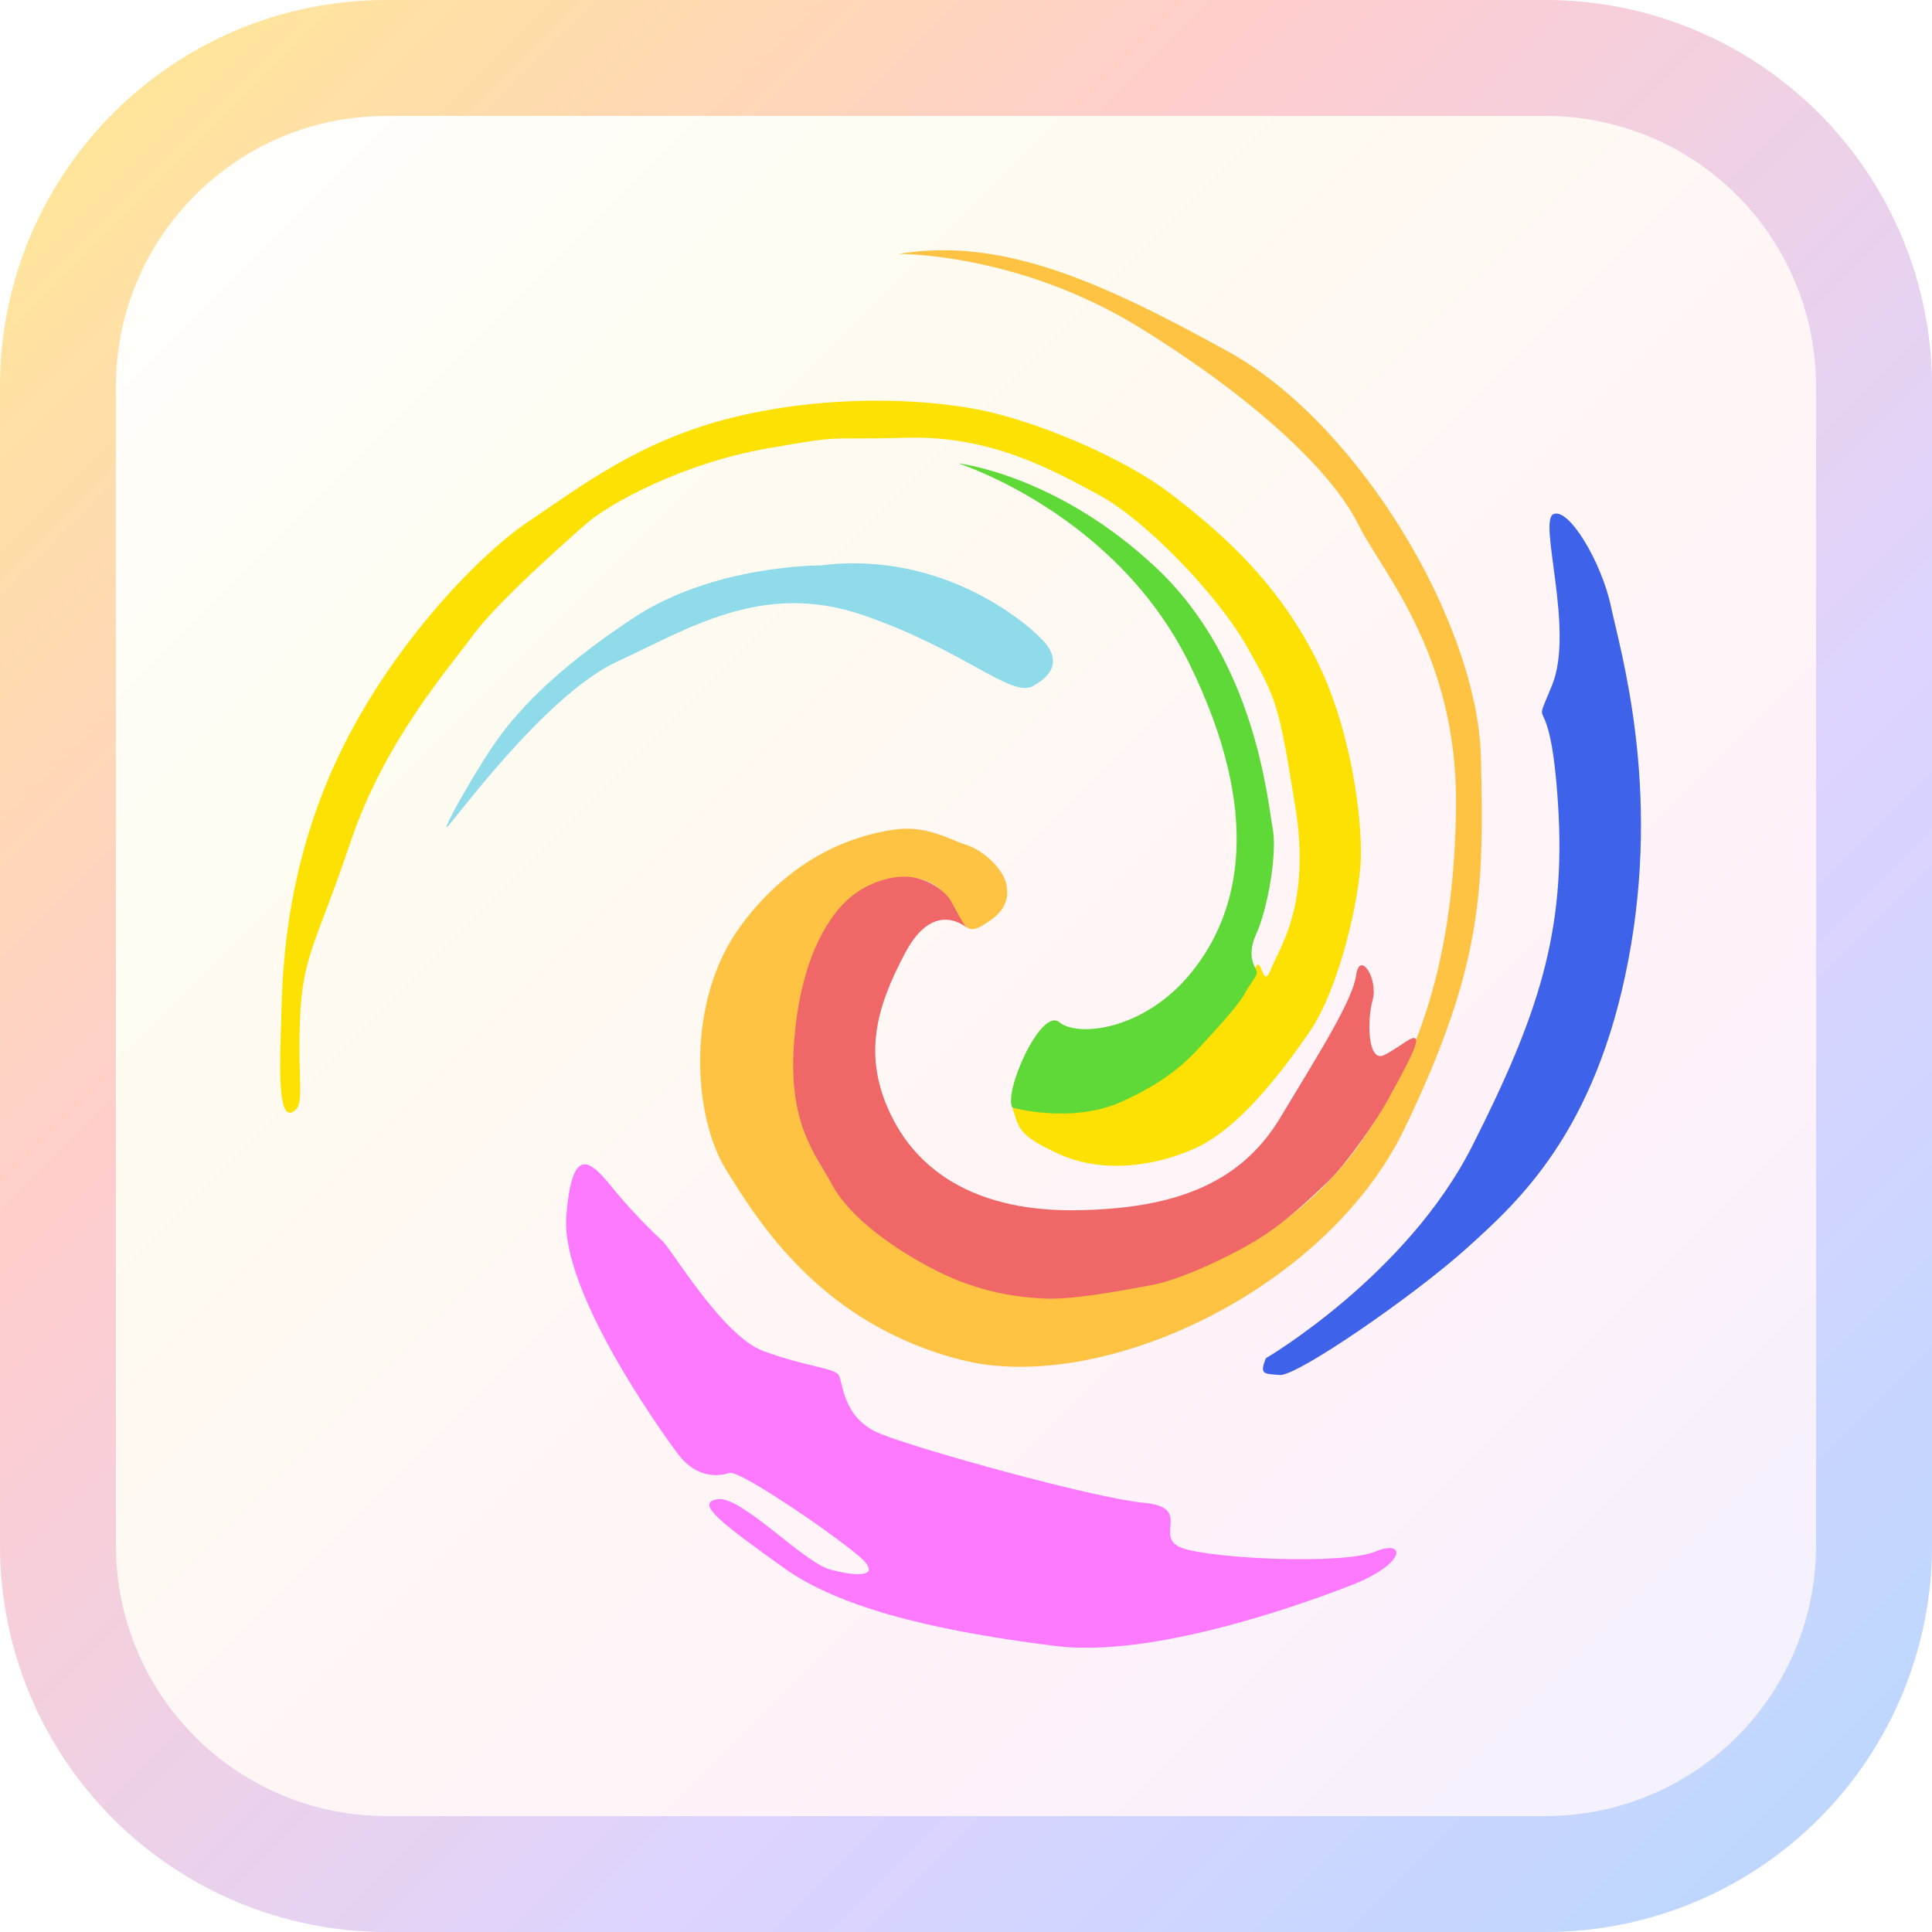
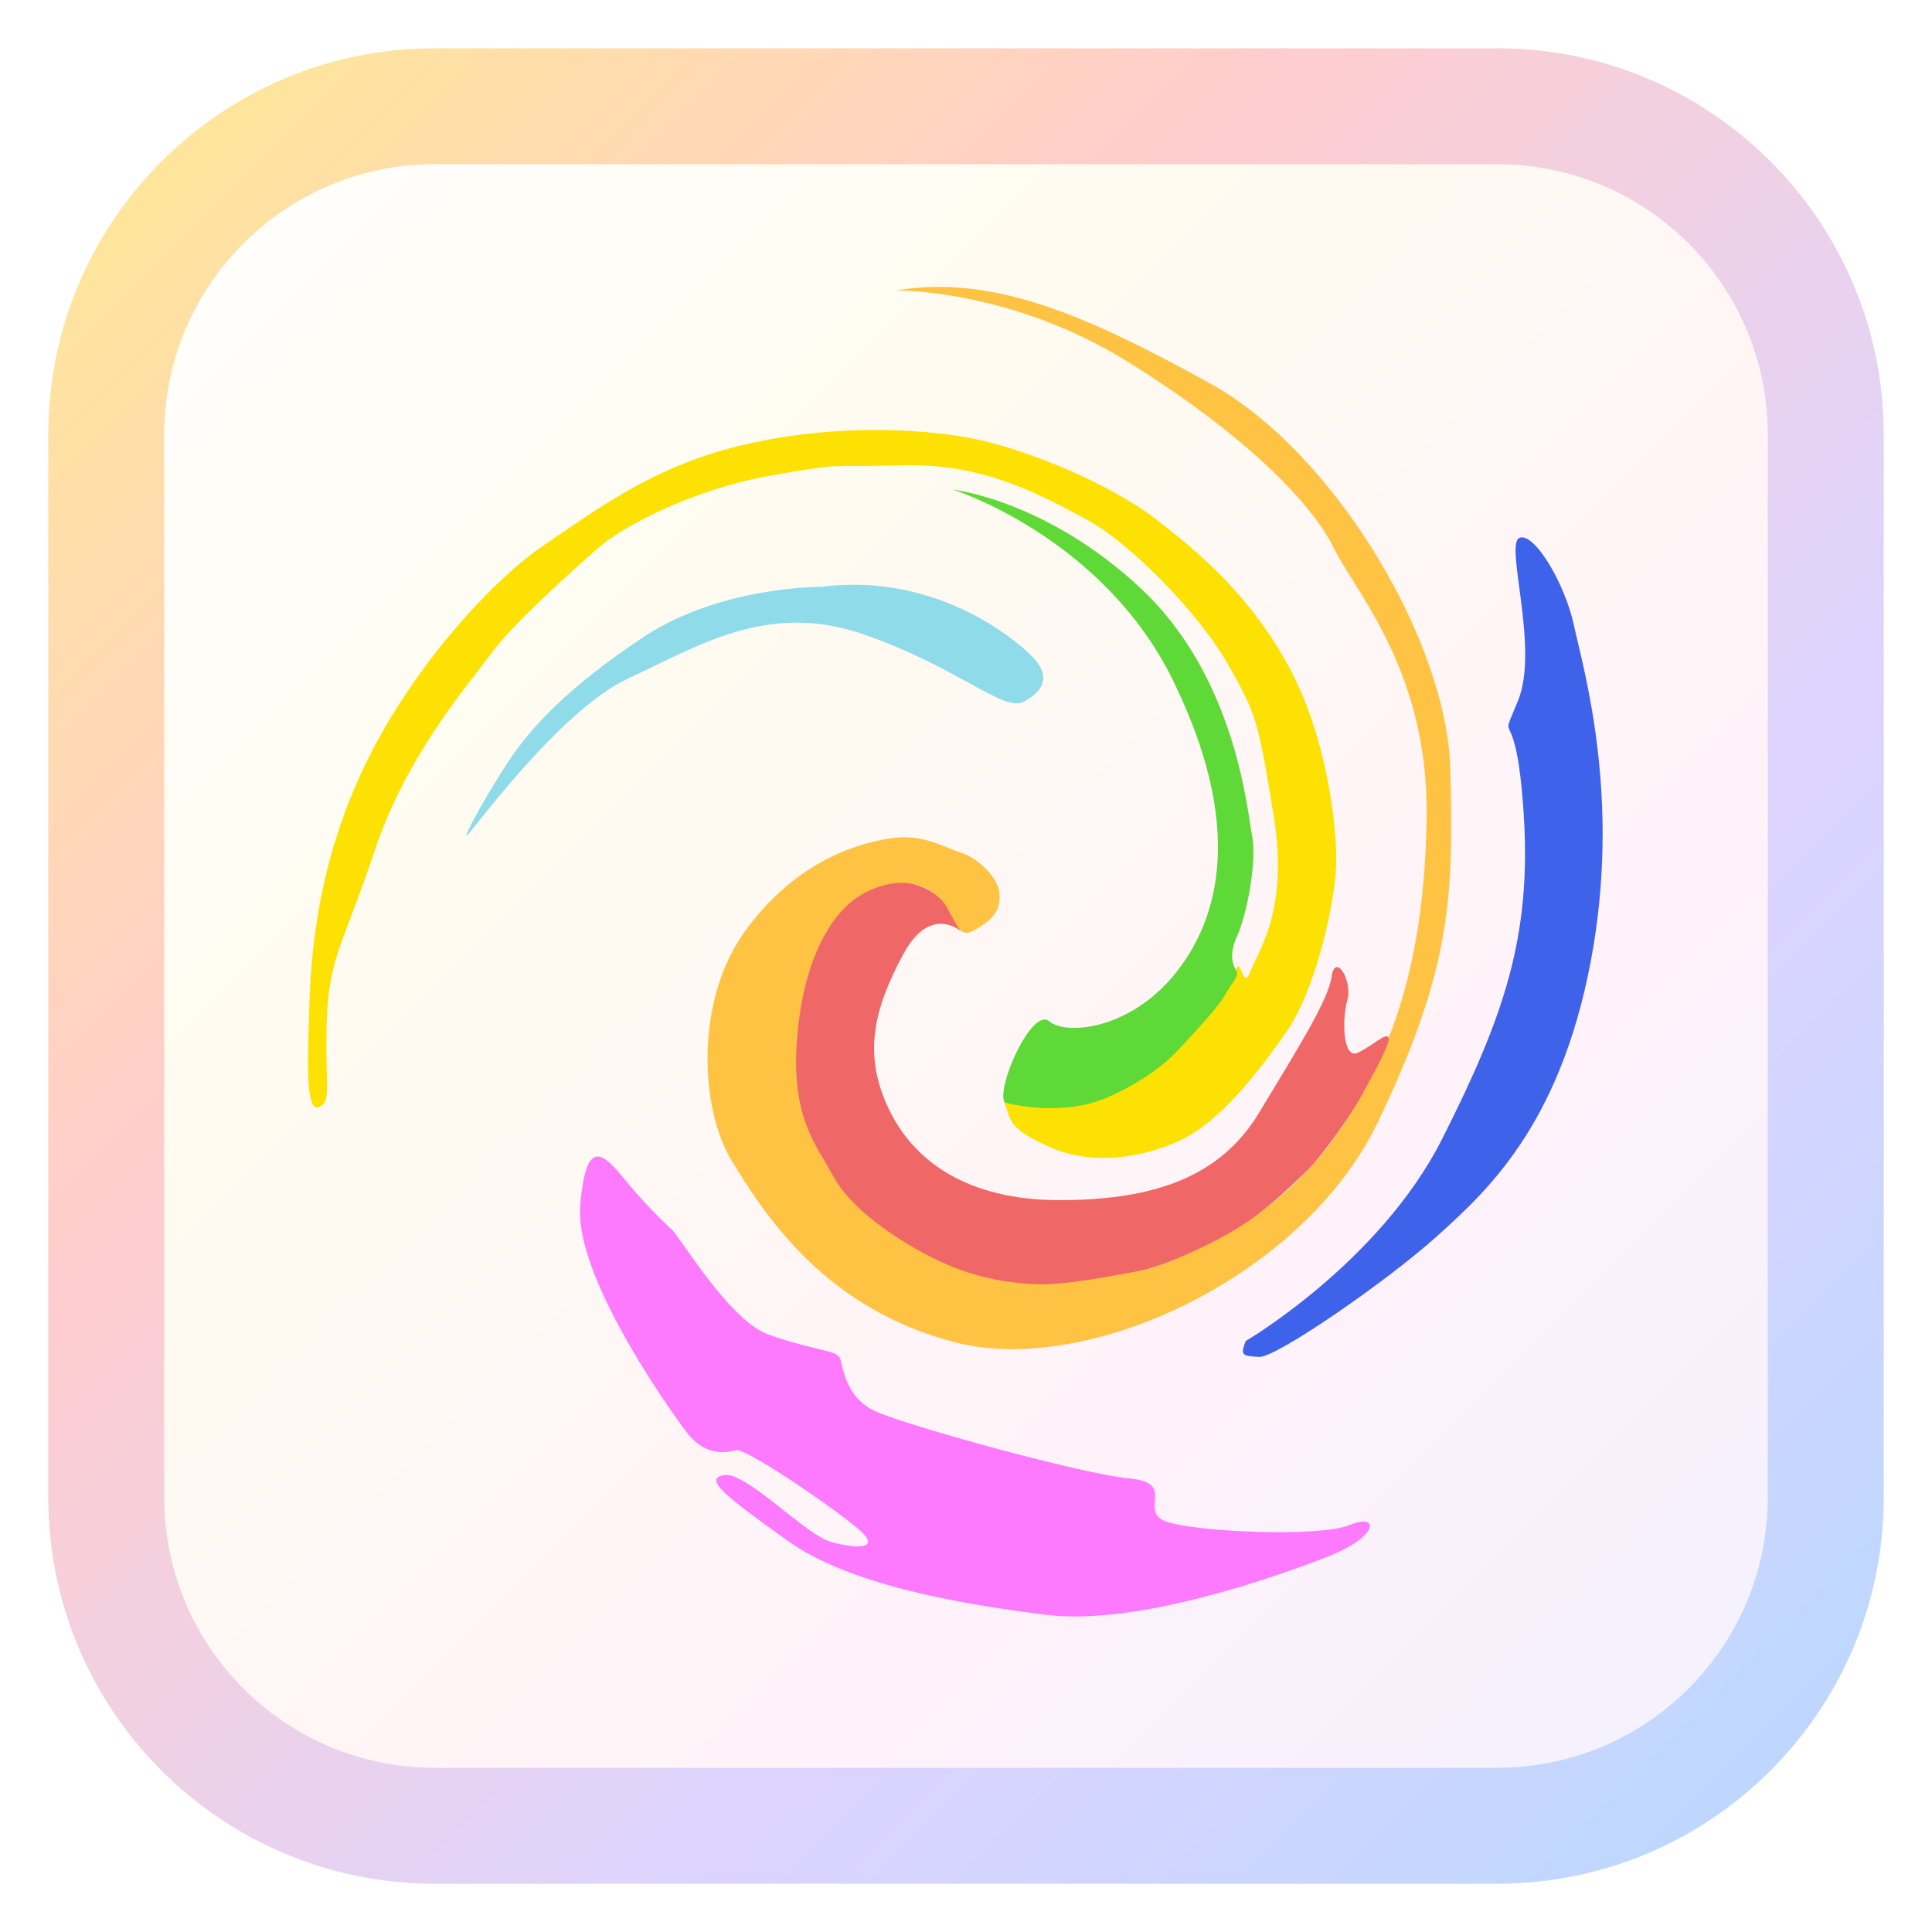
<svg xmlns="http://www.w3.org/2000/svg" width="500" zoomAndPan="magnify" viewBox="0 0 375 375" height="500" preserveAspectRatio="xMidYMid meet" version="1.0">
  <defs>
-     <clipPath id="293a41fc5f">
-       <path d="M 375 75 L 375 300 C 375 319.891 367.098 338.969 353.031 353.031 C 338.969 367.098 319.891 375 300 375 L 75 375 C 55.109 375 36.031 367.098 21.969 353.031 C 7.902 338.969 0 319.891 0 300 L 0 75 C 0 33.578 33.578 0 75 0 L 300 0 C 319.891 0 338.969 7.902 353.031 21.969 C 367.098 36.031 375 55.109 375 75 Z M 375 75 " clip-rule="nonzero" />
-     </clipPath>
-     <clipPath id="b23d95c14b">
-       <path d="M 0 0 L 375 0 L 375 375 L 0 375 Z M 0 0 " clip-rule="nonzero" />
-     </clipPath>
-     <clipPath id="264300e0e0">
-       <path d="M 375 75 L 375 300 C 375 319.891 367.098 338.969 353.031 353.031 C 338.969 367.098 319.891 375 300 375 L 75 375 C 55.109 375 36.031 367.098 21.969 353.031 C 7.902 338.969 0 319.891 0 300 L 0 75 C 0 33.578 33.578 0 75 0 L 300 0 C 319.891 0 338.969 7.902 353.031 21.969 C 367.098 36.031 375 55.109 375 75 Z M 375 75 " clip-rule="nonzero" />
-     </clipPath>
-     <linearGradient x1="0" gradientTransform="matrix(1.464844, 0, 0, 1.464844, 0.0000045, 0)" y1="0" x2="256" gradientUnits="userSpaceOnUse" y2="256" id="775851934d">
+     <clipPath id="3c8f4faebb">
+       <path d="M 9.375 9.375 L 365.625 9.375 L 365.625 365.625 L 9.375 365.625 Z M 9.375 9.375 " clip-rule="nonzero" />
+     </clipPath>
+     <clipPath id="127a158499">
+       <path d="M 365.625 84.375 L 365.625 290.625 C 365.625 332.047 332.047 365.625 290.625 365.625 L 84.375 365.625 C 42.953 365.625 9.375 332.047 9.375 290.625 L 9.375 84.375 C 9.375 42.953 42.953 9.375 84.375 9.375 L 290.625 9.375 C 332.047 9.375 365.625 42.953 365.625 84.375 Z M 365.625 84.375 " clip-rule="nonzero" />
+     </clipPath>
+     <clipPath id="c23527ebd4">
+       <path d="M 0.375 0.375 L 356.625 0.375 L 356.625 356.625 L 0.375 356.625 Z M 0.375 0.375 " clip-rule="nonzero" />
+     </clipPath>
+     <clipPath id="833d9746b8">
+       <path d="M 356.625 75.375 L 356.625 281.625 C 356.625 323.047 323.047 356.625 281.625 356.625 L 75.375 356.625 C 33.953 356.625 0.375 323.047 0.375 281.625 L 0.375 75.375 C 0.375 33.953 33.953 0.375 75.375 0.375 L 281.625 0.375 C 323.047 0.375 356.625 33.953 356.625 75.375 Z M 356.625 75.375 " clip-rule="nonzero" />
+     </clipPath>
+     <linearGradient x1="0" gradientTransform="matrix(1.391601, 0, 0, 1.391601, 0.375004, 0.374999)" y1="0" x2="256" gradientUnits="userSpaceOnUse" y2="256" id="e54ebfccb0">
      <stop stop-opacity="1" stop-color="rgb(100%, 100%, 100%)" offset="0" />
      <stop stop-opacity="1" stop-color="rgb(100%, 99.962%, 99.861%)" offset="0.016" />
      <stop stop-opacity="1" stop-color="rgb(100%, 99.889%, 99.585%)" offset="0.031" />
      <stop stop-opacity="1" stop-color="rgb(100%, 99.815%, 99.309%)" offset="0.047" />
      <stop stop-opacity="1" stop-color="rgb(100%, 99.741%, 99.033%)" offset="0.062" />
      <stop stop-opacity="1" stop-color="rgb(100%, 99.667%, 98.756%)" offset="0.078" />
      <stop stop-opacity="1" stop-color="rgb(100%, 99.594%, 98.482%)" offset="0.094" />
      <stop stop-opacity="1" stop-color="rgb(100%, 99.521%, 98.206%)" offset="0.109" />
      <stop stop-opacity="1" stop-color="rgb(100%, 99.446%, 97.929%)" offset="0.125" />
      <stop stop-opacity="1" stop-color="rgb(100%, 99.373%, 97.653%)" offset="0.141" />
      <stop stop-opacity="1" stop-color="rgb(100%, 99.3%, 97.377%)" offset="0.156" />
      <stop stop-opacity="1" stop-color="rgb(100%, 99.225%, 97.102%)" offset="0.172" />
      <stop stop-opacity="1" stop-color="rgb(100%, 99.152%, 96.826%)" offset="0.188" />
      <stop stop-opacity="1" stop-color="rgb(100%, 99.078%, 96.55%)" offset="0.203" />
      <stop stop-opacity="1" stop-color="rgb(100%, 99.005%, 96.274%)" offset="0.219" />
      <stop stop-opacity="1" stop-color="rgb(100%, 98.93%, 95.998%)" offset="0.234" />
      <stop stop-opacity="1" stop-color="rgb(100%, 98.857%, 95.721%)" offset="0.25" />
      <stop stop-opacity="1" stop-color="rgb(100%, 98.784%, 95.447%)" offset="0.266" />
      <stop stop-opacity="1" stop-color="rgb(100%, 98.709%, 95.171%)" offset="0.281" />
      <stop stop-opacity="1" stop-color="rgb(100%, 98.636%, 94.894%)" offset="0.297" />
      <stop stop-opacity="1" stop-color="rgb(100%, 98.563%, 94.618%)" offset="0.312" />
      <stop stop-opacity="1" stop-color="rgb(100%, 98.421%, 94.363%)" offset="0.344" />
      <stop stop-opacity="1" stop-color="rgb(100%, 98.151%, 94.429%)" offset="0.375" />
      <stop stop-opacity="1" stop-color="rgb(100%, 97.82%, 94.795%)" offset="0.406" />
      <stop stop-opacity="1" stop-color="rgb(100%, 97.49%, 95.161%)" offset="0.438" />
      <stop stop-opacity="1" stop-color="rgb(100%, 97.159%, 95.529%)" offset="0.469" />
      <stop stop-opacity="1" stop-color="rgb(100%, 96.829%, 95.895%)" offset="0.5" />
      <stop stop-opacity="1" stop-color="rgb(100%, 96.498%, 96.262%)" offset="0.531" />
      <stop stop-opacity="1" stop-color="rgb(100%, 96.169%, 96.629%)" offset="0.562" />
      <stop stop-opacity="1" stop-color="rgb(100%, 95.839%, 96.996%)" offset="0.594" />
      <stop stop-opacity="1" stop-color="rgb(100%, 95.508%, 97.363%)" offset="0.625" />
      <stop stop-opacity="1" stop-color="rgb(100%, 95.178%, 97.729%)" offset="0.656" />
      <stop stop-opacity="1" stop-color="rgb(99.806%, 94.933%, 98.036%)" offset="0.688" />
      <stop stop-opacity="1" stop-color="rgb(99.466%, 94.833%, 98.206%)" offset="0.703" />
      <stop stop-opacity="1" stop-color="rgb(99.171%, 94.797%, 98.297%)" offset="0.719" />
      <stop stop-opacity="1" stop-color="rgb(98.877%, 94.76%, 98.39%)" offset="0.734" />
      <stop stop-opacity="1" stop-color="rgb(98.582%, 94.724%, 98.482%)" offset="0.75" />
      <stop stop-opacity="1" stop-color="rgb(98.289%, 94.687%, 98.573%)" offset="0.766" />
      <stop stop-opacity="1" stop-color="rgb(97.995%, 94.65%, 98.665%)" offset="0.781" />
      <stop stop-opacity="1" stop-color="rgb(97.701%, 94.614%, 98.758%)" offset="0.797" />
      <stop stop-opacity="1" stop-color="rgb(97.406%, 94.577%, 98.849%)" offset="0.812" />
      <stop stop-opacity="1" stop-color="rgb(97.112%, 94.54%, 98.941%)" offset="0.828" />
      <stop stop-opacity="1" stop-color="rgb(96.817%, 94.504%, 99.034%)" offset="0.844" />
      <stop stop-opacity="1" stop-color="rgb(96.524%, 94.467%, 99.126%)" offset="0.859" />
      <stop stop-opacity="1" stop-color="rgb(96.23%, 94.431%, 99.217%)" offset="0.875" />
      <stop stop-opacity="1" stop-color="rgb(95.935%, 94.394%, 99.309%)" offset="0.891" />
      <stop stop-opacity="1" stop-color="rgb(95.641%, 94.357%, 99.402%)" offset="0.906" />
      <stop stop-opacity="1" stop-color="rgb(95.346%, 94.321%, 99.493%)" offset="0.922" />
      <stop stop-opacity="1" stop-color="rgb(95.053%, 94.284%, 99.585%)" offset="0.938" />
      <stop stop-opacity="1" stop-color="rgb(94.759%, 94.247%, 99.677%)" offset="0.953" />
      <stop stop-opacity="1" stop-color="rgb(94.464%, 94.211%, 99.77%)" offset="0.969" />
      <stop stop-opacity="1" stop-color="rgb(94.17%, 94.174%, 99.861%)" offset="0.984" />
      <stop stop-opacity="1" stop-color="rgb(93.875%, 94.138%, 99.953%)" offset="1" />
    </linearGradient>
-     <clipPath id="ffc281b3eb">
-       <rect x="0" width="375" y="0" height="375" />
-     </clipPath>
-     <linearGradient x1="0" gradientTransform="matrix(2.343787, 0, 0, 2.343787, 0, 0)" y1="0" x2="213.33" gradientUnits="userSpaceOnUse" y2="213.33" id="0144eec96b">
+     <clipPath id="662ced1f3d">
+       <rect x="0" width="357" y="0" height="357" />
+     </clipPath>
+     <linearGradient x1="-0" gradientTransform="matrix(2.226597, 0, 0, 2.226597, 0.000000520833, 0.000000520833)" y1="-0" x2="213.33" gradientUnits="userSpaceOnUse" y2="213.33" id="bdf64301de">
      <stop stop-opacity="1" stop-color="rgb(100%, 91.759%, 56.47%)" offset="0" />
      <stop stop-opacity="1" stop-color="rgb(100%, 91.626%, 56.749%)" offset="0.004" />
      <stop stop-opacity="1" stop-color="rgb(100%, 91.493%, 57.03%)" offset="0.008" />
      <stop stop-opacity="1" stop-color="rgb(100%, 91.359%, 57.31%)" offset="0.012" />
      <stop stop-opacity="1" stop-color="rgb(100%, 91.226%, 57.591%)" offset="0.016" />
      <stop stop-opacity="1" stop-color="rgb(100%, 91.092%, 57.872%)" offset="0.02" />
      <stop stop-opacity="1" stop-color="rgb(100%, 90.959%, 58.153%)" offset="0.023" />
      <stop stop-opacity="1" stop-color="rgb(100%, 90.825%, 58.434%)" offset="0.027" />
      <stop stop-opacity="1" stop-color="rgb(100%, 90.692%, 58.714%)" offset="0.031" />
      <stop stop-opacity="1" stop-color="rgb(100%, 90.558%, 58.995%)" offset="0.035" />
      <stop stop-opacity="1" stop-color="rgb(100%, 90.425%, 59.276%)" offset="0.039" />
      <stop stop-opacity="1" stop-color="rgb(100%, 90.291%, 59.555%)" offset="0.043" />
      <stop stop-opacity="1" stop-color="rgb(100%, 90.158%, 59.836%)" offset="0.047" />
      <stop stop-opacity="1" stop-color="rgb(100%, 90.025%, 60.117%)" offset="0.051" />
      <stop stop-opacity="1" stop-color="rgb(100%, 89.893%, 60.397%)" offset="0.055" />
      <stop stop-opacity="1" stop-color="rgb(100%, 89.758%, 60.678%)" offset="0.059" />
      <stop stop-opacity="1" stop-color="rgb(100%, 89.626%, 60.959%)" offset="0.062" />
      <stop stop-opacity="1" stop-color="rgb(100%, 89.491%, 61.24%)" offset="0.066" />
      <stop stop-opacity="1" stop-color="rgb(100%, 89.359%, 61.52%)" offset="0.07" />
      <stop stop-opacity="1" stop-color="rgb(100%, 89.224%, 61.8%)" offset="0.074" />
      <stop stop-opacity="1" stop-color="rgb(100%, 89.091%, 62.08%)" offset="0.078" />
      <stop stop-opacity="1" stop-color="rgb(100%, 88.957%, 62.361%)" offset="0.082" />
      <stop stop-opacity="1" stop-color="rgb(100%, 88.824%, 62.642%)" offset="0.086" />
      <stop stop-opacity="1" stop-color="rgb(100%, 88.692%, 62.923%)" offset="0.09" />
      <stop stop-opacity="1" stop-color="rgb(100%, 88.559%, 63.203%)" offset="0.094" />
      <stop stop-opacity="1" stop-color="rgb(100%, 88.425%, 63.484%)" offset="0.098" />
      <stop stop-opacity="1" stop-color="rgb(100%, 88.292%, 63.765%)" offset="0.102" />
      <stop stop-opacity="1" stop-color="rgb(100%, 88.158%, 64.046%)" offset="0.105" />
      <stop stop-opacity="1" stop-color="rgb(100%, 88.025%, 64.326%)" offset="0.109" />
      <stop stop-opacity="1" stop-color="rgb(100%, 87.891%, 64.606%)" offset="0.113" />
      <stop stop-opacity="1" stop-color="rgb(100%, 87.758%, 64.886%)" offset="0.117" />
      <stop stop-opacity="1" stop-color="rgb(100%, 87.624%, 65.167%)" offset="0.121" />
      <stop stop-opacity="1" stop-color="rgb(100%, 87.491%, 65.448%)" offset="0.125" />
      <stop stop-opacity="1" stop-color="rgb(100%, 87.357%, 65.729%)" offset="0.129" />
      <stop stop-opacity="1" stop-color="rgb(100%, 87.224%, 66.01%)" offset="0.133" />
      <stop stop-opacity="1" stop-color="rgb(100%, 87.091%, 66.29%)" offset="0.137" />
      <stop stop-opacity="1" stop-color="rgb(100%, 86.958%, 66.571%)" offset="0.141" />
      <stop stop-opacity="1" stop-color="rgb(100%, 86.824%, 66.85%)" offset="0.145" />
      <stop stop-opacity="1" stop-color="rgb(100%, 86.691%, 67.131%)" offset="0.148" />
      <stop stop-opacity="1" stop-color="rgb(100%, 86.557%, 67.412%)" offset="0.152" />
      <stop stop-opacity="1" stop-color="rgb(100%, 86.424%, 67.693%)" offset="0.156" />
      <stop stop-opacity="1" stop-color="rgb(100%, 86.29%, 67.973%)" offset="0.16" />
      <stop stop-opacity="1" stop-color="rgb(100%, 86.157%, 68.254%)" offset="0.164" />
      <stop stop-opacity="1" stop-color="rgb(100%, 86.023%, 68.535%)" offset="0.168" />
      <stop stop-opacity="1" stop-color="rgb(100%, 85.89%, 68.816%)" offset="0.172" />
      <stop stop-opacity="1" stop-color="rgb(100%, 85.757%, 69.096%)" offset="0.176" />
      <stop stop-opacity="1" stop-color="rgb(100%, 85.625%, 69.377%)" offset="0.18" />
      <stop stop-opacity="1" stop-color="rgb(100%, 85.49%, 69.656%)" offset="0.184" />
      <stop stop-opacity="1" stop-color="rgb(100%, 85.358%, 69.937%)" offset="0.188" />
      <stop stop-opacity="1" stop-color="rgb(100%, 85.223%, 70.218%)" offset="0.191" />
      <stop stop-opacity="1" stop-color="rgb(100%, 85.091%, 70.499%)" offset="0.195" />
      <stop stop-opacity="1" stop-color="rgb(100%, 84.956%, 70.779%)" offset="0.199" />
      <stop stop-opacity="1" stop-color="rgb(100%, 84.824%, 71.06%)" offset="0.203" />
      <stop stop-opacity="1" stop-color="rgb(100%, 84.689%, 71.341%)" offset="0.207" />
      <stop stop-opacity="1" stop-color="rgb(100%, 84.557%, 71.622%)" offset="0.211" />
      <stop stop-opacity="1" stop-color="rgb(100%, 84.422%, 71.901%)" offset="0.215" />
      <stop stop-opacity="1" stop-color="rgb(100%, 84.29%, 72.182%)" offset="0.219" />
      <stop stop-opacity="1" stop-color="rgb(100%, 84.157%, 72.462%)" offset="0.223" />
      <stop stop-opacity="1" stop-color="rgb(100%, 84.024%, 72.743%)" offset="0.227" />
      <stop stop-opacity="1" stop-color="rgb(100%, 83.89%, 73.024%)" offset="0.23" />
      <stop stop-opacity="1" stop-color="rgb(100%, 83.757%, 73.305%)" offset="0.234" />
      <stop stop-opacity="1" stop-color="rgb(100%, 83.623%, 73.586%)" offset="0.238" />
      <stop stop-opacity="1" stop-color="rgb(100%, 83.49%, 73.866%)" offset="0.242" />
      <stop stop-opacity="1" stop-color="rgb(100%, 83.356%, 74.147%)" offset="0.246" />
      <stop stop-opacity="1" stop-color="rgb(100%, 83.223%, 74.428%)" offset="0.25" />
      <stop stop-opacity="1" stop-color="rgb(100%, 83.089%, 74.707%)" offset="0.254" />
      <stop stop-opacity="1" stop-color="rgb(100%, 82.956%, 74.988%)" offset="0.258" />
      <stop stop-opacity="1" stop-color="rgb(100%, 82.823%, 75.269%)" offset="0.262" />
      <stop stop-opacity="1" stop-color="rgb(100%, 82.69%, 75.549%)" offset="0.266" />
      <stop stop-opacity="1" stop-color="rgb(100%, 82.556%, 75.83%)" offset="0.27" />
      <stop stop-opacity="1" stop-color="rgb(100%, 82.423%, 76.111%)" offset="0.273" />
      <stop stop-opacity="1" stop-color="rgb(100%, 82.289%, 76.392%)" offset="0.277" />
      <stop stop-opacity="1" stop-color="rgb(100%, 82.156%, 76.672%)" offset="0.281" />
-       <stop stop-opacity="1" stop-color="rgb(100%, 82.022%, 76.952%)" offset="0.285" />
-       <stop stop-opacity="1" stop-color="rgb(100%, 81.889%, 77.232%)" offset="0.289" />
+       <stop stop-opacity="1" stop-color="rgb(100%, 82.022%, 76.953%)" offset="0.285" />
+       <stop stop-opacity="1" stop-color="rgb(100%, 81.889%, 77.234%)" offset="0.289" />
      <stop stop-opacity="1" stop-color="rgb(100%, 81.755%, 77.513%)" offset="0.293" />
      <stop stop-opacity="1" stop-color="rgb(100%, 81.622%, 77.794%)" offset="0.297" />
      <stop stop-opacity="1" stop-color="rgb(100%, 81.488%, 78.075%)" offset="0.301" />
      <stop stop-opacity="1" stop-color="rgb(100%, 81.355%, 78.355%)" offset="0.305" />
      <stop stop-opacity="1" stop-color="rgb(100%, 81.223%, 78.636%)" offset="0.309" />
      <stop stop-opacity="1" stop-color="rgb(100%, 81.09%, 78.917%)" offset="0.312" />
      <stop stop-opacity="1" stop-color="rgb(100%, 80.956%, 79.198%)" offset="0.316" />
      <stop stop-opacity="1" stop-color="rgb(100%, 80.823%, 79.478%)" offset="0.32" />
      <stop stop-opacity="1" stop-color="rgb(100%, 80.688%, 79.758%)" offset="0.324" />
      <stop stop-opacity="1" stop-color="rgb(100%, 80.556%, 80.038%)" offset="0.328" />
      <stop stop-opacity="1" stop-color="rgb(99.94%, 80.484%, 80.299%)" offset="0.332" />
      <stop stop-opacity="1" stop-color="rgb(99.883%, 80.414%, 80.562%)" offset="0.336" />
      <stop stop-opacity="1" stop-color="rgb(99.725%, 80.446%, 80.791%)" offset="0.34" />
      <stop stop-opacity="1" stop-color="rgb(99.57%, 80.478%, 81.021%)" offset="0.344" />
      <stop stop-opacity="1" stop-color="rgb(99.414%, 80.51%, 81.25%)" offset="0.348" />
      <stop stop-opacity="1" stop-color="rgb(99.258%, 80.542%, 81.479%)" offset="0.352" />
      <stop stop-opacity="1" stop-color="rgb(99.103%, 80.574%, 81.708%)" offset="0.355" />
      <stop stop-opacity="1" stop-color="rgb(98.947%, 80.606%, 81.938%)" offset="0.359" />
      <stop stop-opacity="1" stop-color="rgb(98.79%, 80.638%, 82.167%)" offset="0.363" />
      <stop stop-opacity="1" stop-color="rgb(98.634%, 80.67%, 82.396%)" offset="0.367" />
      <stop stop-opacity="1" stop-color="rgb(98.479%, 80.702%, 82.625%)" offset="0.371" />
      <stop stop-opacity="1" stop-color="rgb(98.323%, 80.736%, 82.855%)" offset="0.375" />
      <stop stop-opacity="1" stop-color="rgb(98.167%, 80.768%, 83.084%)" offset="0.379" />
      <stop stop-opacity="1" stop-color="rgb(98.012%, 80.8%, 83.315%)" offset="0.383" />
      <stop stop-opacity="1" stop-color="rgb(97.855%, 80.832%, 83.543%)" offset="0.387" />
      <stop stop-opacity="1" stop-color="rgb(97.699%, 80.864%, 83.772%)" offset="0.391" />
      <stop stop-opacity="1" stop-color="rgb(97.543%, 80.896%, 84.001%)" offset="0.395" />
      <stop stop-opacity="1" stop-color="rgb(97.388%, 80.928%, 84.232%)" offset="0.398" />
      <stop stop-opacity="1" stop-color="rgb(97.232%, 80.96%, 84.46%)" offset="0.402" />
      <stop stop-opacity="1" stop-color="rgb(97.076%, 80.992%, 84.689%)" offset="0.406" />
      <stop stop-opacity="1" stop-color="rgb(96.919%, 81.024%, 84.918%)" offset="0.41" />
      <stop stop-opacity="1" stop-color="rgb(96.764%, 81.056%, 85.149%)" offset="0.414" />
      <stop stop-opacity="1" stop-color="rgb(96.608%, 81.088%, 85.378%)" offset="0.418" />
      <stop stop-opacity="1" stop-color="rgb(96.452%, 81.12%, 85.608%)" offset="0.422" />
      <stop stop-opacity="1" stop-color="rgb(96.297%, 81.152%, 85.837%)" offset="0.426" />
      <stop stop-opacity="1" stop-color="rgb(96.141%, 81.186%, 86.066%)" offset="0.43" />
      <stop stop-opacity="1" stop-color="rgb(95.984%, 81.218%, 86.295%)" offset="0.434" />
      <stop stop-opacity="1" stop-color="rgb(95.828%, 81.25%, 86.525%)" offset="0.438" />
      <stop stop-opacity="1" stop-color="rgb(95.673%, 81.282%, 86.754%)" offset="0.441" />
      <stop stop-opacity="1" stop-color="rgb(95.517%, 81.314%, 86.983%)" offset="0.445" />
      <stop stop-opacity="1" stop-color="rgb(95.361%, 81.346%, 87.212%)" offset="0.449" />
      <stop stop-opacity="1" stop-color="rgb(95.206%, 81.378%, 87.442%)" offset="0.453" />
      <stop stop-opacity="1" stop-color="rgb(95.049%, 81.41%, 87.671%)" offset="0.457" />
      <stop stop-opacity="1" stop-color="rgb(94.893%, 81.442%, 87.901%)" offset="0.461" />
      <stop stop-opacity="1" stop-color="rgb(94.737%, 81.474%, 88.13%)" offset="0.465" />
      <stop stop-opacity="1" stop-color="rgb(94.582%, 81.506%, 88.359%)" offset="0.469" />
      <stop stop-opacity="1" stop-color="rgb(94.426%, 81.538%, 88.588%)" offset="0.473" />
      <stop stop-opacity="1" stop-color="rgb(94.27%, 81.572%, 88.818%)" offset="0.477" />
      <stop stop-opacity="1" stop-color="rgb(94.113%, 81.604%, 89.047%)" offset="0.48" />
      <stop stop-opacity="1" stop-color="rgb(93.958%, 81.636%, 89.276%)" offset="0.484" />
      <stop stop-opacity="1" stop-color="rgb(93.802%, 81.668%, 89.505%)" offset="0.488" />
      <stop stop-opacity="1" stop-color="rgb(93.646%, 81.7%, 89.735%)" offset="0.492" />
      <stop stop-opacity="1" stop-color="rgb(93.491%, 81.732%, 89.964%)" offset="0.496" />
      <stop stop-opacity="1" stop-color="rgb(93.335%, 81.764%, 90.195%)" offset="0.5" />
      <stop stop-opacity="1" stop-color="rgb(93.178%, 81.796%, 90.424%)" offset="0.504" />
      <stop stop-opacity="1" stop-color="rgb(93.022%, 81.828%, 90.652%)" offset="0.508" />
      <stop stop-opacity="1" stop-color="rgb(92.867%, 81.86%, 90.881%)" offset="0.512" />
      <stop stop-opacity="1" stop-color="rgb(92.711%, 81.892%, 91.112%)" offset="0.516" />
      <stop stop-opacity="1" stop-color="rgb(92.555%, 81.924%, 91.341%)" offset="0.52" />
      <stop stop-opacity="1" stop-color="rgb(92.4%, 81.956%, 91.571%)" offset="0.523" />
      <stop stop-opacity="1" stop-color="rgb(92.242%, 81.989%, 91.8%)" offset="0.527" />
      <stop stop-opacity="1" stop-color="rgb(92.087%, 82.022%, 92.029%)" offset="0.531" />
      <stop stop-opacity="1" stop-color="rgb(91.931%, 82.054%, 92.258%)" offset="0.535" />
      <stop stop-opacity="1" stop-color="rgb(91.776%, 82.086%, 92.488%)" offset="0.539" />
      <stop stop-opacity="1" stop-color="rgb(91.618%, 82.118%, 92.717%)" offset="0.543" />
      <stop stop-opacity="1" stop-color="rgb(91.463%, 82.15%, 92.946%)" offset="0.547" />
      <stop stop-opacity="1" stop-color="rgb(91.307%, 82.182%, 93.175%)" offset="0.551" />
      <stop stop-opacity="1" stop-color="rgb(91.151%, 82.214%, 93.405%)" offset="0.555" />
      <stop stop-opacity="1" stop-color="rgb(90.996%, 82.246%, 93.634%)" offset="0.559" />
      <stop stop-opacity="1" stop-color="rgb(90.84%, 82.278%, 93.864%)" offset="0.562" />
      <stop stop-opacity="1" stop-color="rgb(90.683%, 82.31%, 94.093%)" offset="0.566" />
      <stop stop-opacity="1" stop-color="rgb(90.527%, 82.343%, 94.322%)" offset="0.57" />
      <stop stop-opacity="1" stop-color="rgb(90.372%, 82.375%, 94.551%)" offset="0.574" />
      <stop stop-opacity="1" stop-color="rgb(90.216%, 82.408%, 94.781%)" offset="0.578" />
      <stop stop-opacity="1" stop-color="rgb(90.06%, 82.44%, 95.01%)" offset="0.582" />
      <stop stop-opacity="1" stop-color="rgb(89.905%, 82.472%, 95.239%)" offset="0.586" />
      <stop stop-opacity="1" stop-color="rgb(89.748%, 82.504%, 95.468%)" offset="0.59" />
      <stop stop-opacity="1" stop-color="rgb(89.592%, 82.536%, 95.699%)" offset="0.594" />
      <stop stop-opacity="1" stop-color="rgb(89.436%, 82.568%, 95.927%)" offset="0.598" />
      <stop stop-opacity="1" stop-color="rgb(89.281%, 82.6%, 96.158%)" offset="0.602" />
      <stop stop-opacity="1" stop-color="rgb(89.125%, 82.632%, 96.387%)" offset="0.605" />
      <stop stop-opacity="1" stop-color="rgb(88.969%, 82.664%, 96.616%)" offset="0.609" />
      <stop stop-opacity="1" stop-color="rgb(88.812%, 82.697%, 96.844%)" offset="0.613" />
      <stop stop-opacity="1" stop-color="rgb(88.657%, 82.729%, 97.075%)" offset="0.617" />
      <stop stop-opacity="1" stop-color="rgb(88.501%, 82.761%, 97.304%)" offset="0.621" />
      <stop stop-opacity="1" stop-color="rgb(88.345%, 82.794%, 97.533%)" offset="0.625" />
      <stop stop-opacity="1" stop-color="rgb(88.19%, 82.826%, 97.762%)" offset="0.629" />
      <stop stop-opacity="1" stop-color="rgb(88.034%, 82.858%, 97.992%)" offset="0.633" />
      <stop stop-opacity="1" stop-color="rgb(87.877%, 82.89%, 98.221%)" offset="0.637" />
      <stop stop-opacity="1" stop-color="rgb(87.721%, 82.922%, 98.451%)" offset="0.641" />
      <stop stop-opacity="1" stop-color="rgb(87.566%, 82.954%, 98.68%)" offset="0.645" />
      <stop stop-opacity="1" stop-color="rgb(87.41%, 82.986%, 98.909%)" offset="0.648" />
      <stop stop-opacity="1" stop-color="rgb(87.254%, 83.018%, 99.138%)" offset="0.652" />
      <stop stop-opacity="1" stop-color="rgb(87.099%, 83.051%, 99.368%)" offset="0.656" />
      <stop stop-opacity="1" stop-color="rgb(86.942%, 83.083%, 99.597%)" offset="0.66" />
      <stop stop-opacity="1" stop-color="rgb(86.786%, 83.115%, 99.826%)" offset="0.664" />
      <stop stop-opacity="1" stop-color="rgb(86.618%, 83.138%, 99.913%)" offset="0.672" />
      <stop stop-opacity="1" stop-color="rgb(86.276%, 83.18%, 100%)" offset="0.68" />
      <stop stop-opacity="1" stop-color="rgb(85.925%, 83.217%, 100%)" offset="0.688" />
      <stop stop-opacity="1" stop-color="rgb(85.576%, 83.253%, 100%)" offset="0.695" />
      <stop stop-opacity="1" stop-color="rgb(85.226%, 83.292%, 100%)" offset="0.703" />
      <stop stop-opacity="1" stop-color="rgb(84.877%, 83.328%, 100%)" offset="0.711" />
      <stop stop-opacity="1" stop-color="rgb(84.526%, 83.365%, 100%)" offset="0.719" />
      <stop stop-opacity="1" stop-color="rgb(84.177%, 83.401%, 100%)" offset="0.727" />
      <stop stop-opacity="1" stop-color="rgb(83.827%, 83.438%, 100%)" offset="0.734" />
      <stop stop-opacity="1" stop-color="rgb(83.478%, 83.475%, 100%)" offset="0.742" />
      <stop stop-opacity="1" stop-color="rgb(83.127%, 83.511%, 100%)" offset="0.75" />
      <stop stop-opacity="1" stop-color="rgb(82.777%, 83.549%, 100%)" offset="0.758" />
      <stop stop-opacity="1" stop-color="rgb(82.428%, 83.586%, 100%)" offset="0.766" />
      <stop stop-opacity="1" stop-color="rgb(82.079%, 83.623%, 100%)" offset="0.773" />
      <stop stop-opacity="1" stop-color="rgb(81.728%, 83.659%, 100%)" offset="0.781" />
      <stop stop-opacity="1" stop-color="rgb(81.378%, 83.696%, 100%)" offset="0.789" />
      <stop stop-opacity="1" stop-color="rgb(81.029%, 83.733%, 100%)" offset="0.797" />
      <stop stop-opacity="1" stop-color="rgb(80.679%, 83.769%, 100%)" offset="0.805" />
      <stop stop-opacity="1" stop-color="rgb(80.328%, 83.807%, 100%)" offset="0.812" />
      <stop stop-opacity="1" stop-color="rgb(79.979%, 83.844%, 100%)" offset="0.82" />
      <stop stop-opacity="1" stop-color="rgb(79.63%, 83.881%, 100%)" offset="0.828" />
      <stop stop-opacity="1" stop-color="rgb(79.28%, 83.917%, 100%)" offset="0.836" />
      <stop stop-opacity="1" stop-color="rgb(78.929%, 83.954%, 100%)" offset="0.844" />
      <stop stop-opacity="1" stop-color="rgb(78.58%, 83.99%, 100%)" offset="0.852" />
      <stop stop-opacity="1" stop-color="rgb(78.23%, 84.027%, 100%)" offset="0.859" />
      <stop stop-opacity="1" stop-color="rgb(77.881%, 84.065%, 100%)" offset="0.867" />
      <stop stop-opacity="1" stop-color="rgb(77.53%, 84.102%, 100%)" offset="0.875" />
      <stop stop-opacity="1" stop-color="rgb(77.18%, 84.138%, 100%)" offset="0.883" />
      <stop stop-opacity="1" stop-color="rgb(76.831%, 84.175%, 100%)" offset="0.891" />
      <stop stop-opacity="1" stop-color="rgb(76.482%, 84.212%, 100%)" offset="0.898" />
      <stop stop-opacity="1" stop-color="rgb(76.131%, 84.248%, 100%)" offset="0.906" />
      <stop stop-opacity="1" stop-color="rgb(75.781%, 84.285%, 100%)" offset="0.914" />
      <stop stop-opacity="1" stop-color="rgb(75.432%, 84.323%, 100%)" offset="0.922" />
      <stop stop-opacity="1" stop-color="rgb(75.082%, 84.36%, 100%)" offset="0.93" />
      <stop stop-opacity="1" stop-color="rgb(74.731%, 84.396%, 100%)" offset="0.938" />
      <stop stop-opacity="1" stop-color="rgb(74.382%, 84.433%, 100%)" offset="0.945" />
      <stop stop-opacity="1" stop-color="rgb(74.033%, 84.47%, 100%)" offset="0.953" />
      <stop stop-opacity="1" stop-color="rgb(73.683%, 84.506%, 100%)" offset="0.961" />
      <stop stop-opacity="1" stop-color="rgb(73.332%, 84.543%, 100%)" offset="0.969" />
      <stop stop-opacity="1" stop-color="rgb(72.983%, 84.579%, 100%)" offset="0.977" />
      <stop stop-opacity="1" stop-color="rgb(72.633%, 84.618%, 100%)" offset="0.984" />
      <stop stop-opacity="1" stop-color="rgb(72.284%, 84.654%, 100%)" offset="0.992" />
      <stop stop-opacity="1" stop-color="rgb(71.933%, 84.691%, 100%)" offset="1" />
    </linearGradient>
  </defs>
-   <g clip-path="url(#293a41fc5f)">
-     <g transform="matrix(1, 0, 0, 1, 0, 0)">
-       <g clip-path="url(#ffc281b3eb)">
-         <g clip-path="url(#b23d95c14b)">
-           <g clip-path="url(#264300e0e0)">
-             <rect x="-82.5" fill="url(#775851934d)" width="540" height="540" y="-82.5" />
+   <g clip-path="url(#3c8f4faebb)">
+     <g clip-path="url(#127a158499)">
+       <g transform="matrix(1, 0, 0, 1, 9, 9)">
+         <g clip-path="url(#662ced1f3d)">
+           <g clip-path="url(#c23527ebd4)">
+             <g clip-path="url(#833d9746b8)">
+               <path fill="url(#e54ebfccb0)" d="M 0.375 0.375 L 0.375 356.625 L 356.625 356.625 L 356.625 0.375 Z M 0.375 0.375 " fill-rule="nonzero" />
+             </g>
          </g>
        </g>
      </g>
+       <path stroke-linecap="butt" transform="matrix(0.75, 0, 0, 0.75, 9.375004, 9.374999)" fill="none" stroke-linejoin="miter" d="M 475 100 L 475 375 C 475 430.229 430.229 475 375 475 L 100 475 C 44.771 475 -0 430.229 -0 375 L -0 100 C -0 44.771 44.771 0 100 0 L 375 0 C 430.229 0 475 44.771 475 100 Z M 475 100 " stroke="url(#bdf64301de)" stroke-width="60" stroke-miterlimit="4" />
    </g>
-     <path stroke-linecap="butt" transform="matrix(0.75, 0, 0, 0.75, 0.0000045, 0)" fill="none" stroke-linejoin="miter" d="M 500 100 L 500 400 C 500 426.521 489.464 451.958 470.708 470.708 C 451.958 489.464 426.521 500 400 500 L 100 500 C 73.479 500 48.042 489.464 29.292 470.708 C 10.536 451.958 -0 426.521 -0 400 L -0 100 C -0 44.771 44.771 0 100 0 L 400 0 C 426.521 0 451.958 10.536 470.708 29.292 C 489.464 48.042 500 73.479 500 100 Z M 500 100 " stroke="url(#0144eec96b)" stroke-width="60" stroke-miterlimit="4" />
  </g>
-   <path fill="#ffc344" d="M 174.363 49.289 C 174.363 49.289 197.562 48.961 221.402 63.707 C 245.242 78.457 259.094 92.551 263.605 101.727 C 268.113 110.902 282.934 126.961 282.613 156.457 C 282.289 185.953 275.523 205.621 263.926 222.008 C 252.328 238.395 231.387 250.848 206.258 251.504 C 181.129 252.156 165.023 235.77 159.547 226.594 C 154.07 217.418 151.812 197.754 158.578 183.66 C 165.344 169.566 175.977 169.566 179.52 170.879 C 183.062 172.191 184.031 174.156 185.961 177.762 C 187.895 181.367 189.184 180.711 192.082 178.746 C 194.984 176.777 195.949 174.484 195.305 171.535 C 194.66 168.586 190.797 164.98 187.574 163.996 C 184.352 163.012 179.84 160.062 173.398 161.047 C 166.957 162.031 154.391 165.309 143.758 179.727 C 133.129 194.148 134.418 216.434 140.859 226.922 C 147.305 237.41 159.547 257.074 186.605 263.957 C 213.668 270.84 257.484 250.52 272.625 219.055 C 287.766 187.594 288.09 172.844 287.445 146.953 C 286.801 121.062 263.926 82.391 238.477 68.297 C 213.023 54.203 194.016 46.012 174.363 49.289 Z M 174.363 49.289 " fill-opacity="1" fill-rule="nonzero" />
-   <path fill="#f06767" d="M 187.832 180.215 C 187.832 180.215 181.453 174.188 175.758 184.848 C 170.062 195.508 167.328 205.012 173.023 216.598 C 178.719 228.184 190.562 235.137 208.789 234.906 C 227.012 234.672 240.453 230.27 248.426 217.062 C 256.398 203.852 262.551 194.117 263.234 189.25 C 263.918 184.387 267.562 189.945 266.422 194.117 C 265.281 198.289 265.512 206.402 268.699 204.777 C 271.891 203.156 274.395 200.605 274.852 201.766 C 275.305 202.926 271.207 210.109 269.27 213.699 C 267.332 217.293 261.297 225.984 257.766 229.344 C 254.234 232.703 249.336 237.453 243.527 240.93 C 237.719 244.406 228.723 248.465 223.711 249.391 C 218.699 250.316 208.676 252.285 202.98 252.055 C 197.285 251.824 189.996 250.781 181.906 246.727 C 173.82 242.668 165.051 236.41 161.633 230.156 C 158.215 223.898 152.977 218.219 154.117 202.461 C 155.254 186.703 160.379 178.59 164.254 174.883 C 168.125 171.176 173.82 169.555 177.578 170.363 C 181.336 171.176 183.73 173.379 184.641 175 C 185.551 176.621 187.031 179.633 187.832 180.215 Z M 187.832 180.215 " fill-opacity="1" fill-rule="nonzero" />
-   <path fill="#3f62eb" d="M 245.691 263.641 C 245.691 263.641 273.027 247.652 285.785 222.391 C 298.543 197.133 304.008 180.91 302.414 156.113 C 300.82 131.316 296.949 143.598 301.277 132.938 C 305.605 122.277 298.543 101.188 301.504 99.797 C 304.465 98.406 310.844 109.066 312.668 117.641 C 314.488 126.219 322.461 152.637 316.082 186.238 C 309.703 219.844 294.668 233.285 284.645 242.32 C 274.625 251.359 251.844 267.117 248.426 266.887 C 245.008 266.656 244.555 266.656 245.691 263.641 Z M 245.691 263.641 " fill-opacity="1" fill-rule="nonzero" />
-   <path fill="#fce102" d="M 196.488 214.977 C 196.488 214.977 211.066 218.219 222.227 211.27 C 233.391 204.316 242.047 192.961 243.414 188.555 C 244.781 184.152 245.008 192.496 246.602 188.324 C 248.199 184.152 254.578 175.812 251.387 156.344 C 248.199 136.879 247.969 135.949 242.047 125.523 C 236.125 115.094 222 100.727 213.344 96.09 C 204.688 91.457 192.613 84.504 175.984 84.965 C 159.355 85.43 164.82 84.27 148.875 87.051 C 132.93 89.832 118.578 97.48 113.793 101.652 C 109.012 105.824 96.254 117.18 91.699 123.438 C 87.141 129.691 74.613 143.828 68.008 163.527 C 61.398 183.227 58.664 185.312 58.211 198.289 C 57.754 211.27 59.348 214.742 56.617 215.902 C 53.883 217.062 54.336 206.168 54.566 198.523 C 54.793 190.875 54.793 170.945 64.816 148.695 C 74.84 126.449 92.609 107.91 102.633 101.188 C 112.656 94.469 124.273 85.43 142.27 81.027 C 160.266 76.625 178.262 77.32 189.426 79.406 C 200.586 81.488 217.898 88.676 227.238 95.859 C 236.578 103.043 246.832 111.848 254.578 126.219 C 262.32 140.586 264.371 158.895 264.145 166.539 C 263.918 174.188 260.043 191.801 254.121 200.375 C 248.199 208.949 240.227 219.148 232.023 222.855 C 223.824 226.562 213.801 227.723 205.598 224.016 C 197.398 220.305 197.855 218.914 196.488 214.977 Z M 196.488 214.977 " fill-opacity="1" fill-rule="nonzero" />
-   <path fill="#5ed938" d="M 196.488 214.977 C 196.488 214.977 208.031 218.238 217.777 213.812 C 227.523 209.387 231.145 205.129 233.48 202.586 C 235.816 200.047 240.246 195.297 241.457 193.082 C 242.664 190.871 243.953 189.559 243.953 188.742 C 243.953 187.922 241.695 185.953 243.871 181.203 C 246.047 176.449 247.98 165.555 247.012 160.637 C 246.047 155.723 243.789 128.438 224.461 110.246 C 205.133 92.059 185.965 89.926 185.965 89.926 C 185.965 89.926 216.57 99.598 230.906 128.93 C 245.242 158.262 240.57 177.105 231.387 188.578 C 222.207 200.047 209.16 201.359 205.613 198.41 C 202.07 195.461 194.77 211.879 196.488 214.977 Z M 196.488 214.977 " fill-opacity="1" fill-rule="nonzero" />
-   <path fill="#8fdbe9" d="M 159.223 109.754 C 159.223 109.754 138.605 109.594 122.98 119.914 C 107.355 130.238 99.785 138.598 95.434 145.152 C 91.086 151.707 86.094 160.719 86.738 160.555 C 87.383 160.391 105.582 134.992 119.758 128.438 C 133.934 121.883 148.109 112.707 167.598 119.426 C 187.09 126.145 196.273 135.484 200.461 133.188 C 204.648 130.895 205.453 128.109 203.039 124.996 C 200.621 121.883 183.547 106.641 159.223 109.754 Z M 159.223 109.754 " fill-opacity="1" fill-rule="nonzero" />
-   <path fill="#fd7aff" d="M 128.375 240.699 C 129.742 241.395 139.992 259.238 148.191 262.25 C 156.395 265.266 161.859 265.496 162.773 266.887 C 163.684 268.277 163.457 275.23 170.746 278.242 C 178.035 281.254 212.207 290.758 222 291.684 C 231.797 292.609 223.594 298.402 229.52 300.488 C 235.441 302.574 260.727 303.734 266.879 301.184 C 273.027 298.637 273.027 303.504 262.32 307.676 C 251.613 311.844 223.367 321.809 204.914 319.492 C 186.465 317.176 164.594 313.234 152.293 304.43 C 139.992 295.625 134.754 291.684 139.309 290.988 C 143.863 290.293 155.938 303.27 161.176 304.66 C 166.418 306.051 170.746 306.051 167.555 302.809 C 164.367 299.562 143.637 285.195 141.586 285.891 C 139.535 286.586 135.207 287.047 131.562 282.184 C 127.918 277.316 108.781 250.434 109.922 236.066 C 111.062 221.695 114.707 225.402 119.035 230.734 C 123.363 236.066 128.375 240.699 128.375 240.699 Z M 128.375 240.699 " fill-opacity="1" fill-rule="nonzero" />
+   <path fill="#ffc344" d="M 173.93 56.367 C 173.93 56.367 195.996 56.055 218.68 70.086 C 241.359 84.117 254.539 97.523 258.828 106.254 C 263.117 114.984 277.219 130.262 276.91 158.324 C 276.605 186.383 270.168 205.094 259.133 220.684 C 248.102 236.27 228.18 248.121 204.273 248.742 C 180.367 249.367 165.043 233.777 159.832 225.047 C 154.621 216.316 152.477 197.609 158.914 184.203 C 165.348 170.793 175.465 170.793 178.836 172.043 C 182.207 173.289 183.125 175.16 184.965 178.59 C 186.805 182.02 188.027 181.395 190.789 179.523 C 193.547 177.652 194.465 175.473 193.852 172.664 C 193.238 169.859 189.562 166.43 186.496 165.496 C 183.434 164.559 179.141 161.754 173.012 162.688 C 166.883 163.625 154.93 166.742 144.812 180.461 C 134.699 194.18 135.926 215.383 142.055 225.359 C 148.184 235.336 159.832 254.043 185.578 260.59 C 211.32 267.141 253.004 247.809 267.41 217.875 C 281.816 187.941 282.121 173.914 281.508 149.281 C 280.895 124.648 259.133 87.859 234.922 74.449 C 210.711 61.043 192.625 53.25 173.93 56.367 Z M 173.93 56.367 " fill-opacity="1" fill-rule="nonzero" />
+   <path fill="#f06767" d="M 186.742 180.922 C 186.742 180.922 180.672 175.191 175.254 185.332 C 169.836 195.473 167.234 204.512 172.652 215.535 C 178.07 226.559 189.34 233.176 206.68 232.953 C 224.016 232.734 236.805 228.543 244.387 215.977 C 251.973 203.41 257.824 194.152 258.477 189.52 C 259.125 184.891 262.594 190.184 261.508 194.152 C 260.426 198.121 260.641 205.836 263.676 204.293 C 266.711 202.75 269.094 200.324 269.527 201.426 C 269.961 202.527 266.059 209.363 264.219 212.781 C 262.375 216.199 256.633 224.465 253.273 227.664 C 249.914 230.859 245.254 235.379 239.73 238.688 C 234.203 241.992 225.641 245.852 220.875 246.734 C 216.105 247.613 206.57 249.488 201.152 249.27 C 195.734 249.047 188.801 248.055 181.105 244.199 C 173.414 240.34 165.07 234.387 161.816 228.434 C 158.566 222.48 153.582 217.078 154.668 202.086 C 155.75 187.098 160.625 179.379 164.309 175.852 C 167.996 172.324 173.414 170.781 176.988 171.551 C 180.562 172.324 182.84 174.418 183.707 175.961 C 184.574 177.504 185.98 180.371 186.742 180.922 Z M 186.742 180.922 " fill-opacity="1" fill-rule="nonzero" />
+   <path fill="#3f62eb" d="M 241.789 260.293 C 241.789 260.293 267.793 245.078 279.93 221.047 C 292.066 197.016 297.27 181.582 295.75 157.992 C 294.234 134.402 290.551 146.09 294.668 135.945 C 298.785 125.805 292.066 105.742 294.883 104.418 C 297.703 103.098 303.77 113.238 305.504 121.395 C 307.238 129.551 314.824 154.688 308.754 186.656 C 302.688 218.625 288.383 231.41 278.848 240.008 C 269.312 248.605 247.641 263.598 244.387 263.379 C 241.137 263.16 240.703 263.16 241.789 260.293 Z M 241.789 260.293 " fill-opacity="1" fill-rule="nonzero" />
+   <path fill="#fce102" d="M 194.977 213.992 C 194.977 213.992 208.848 217.078 219.465 210.465 C 230.086 203.852 238.32 193.047 239.621 188.859 C 240.922 184.672 241.137 192.609 242.656 188.641 C 244.172 184.672 250.238 176.734 247.207 158.215 C 244.172 139.695 243.953 138.812 238.32 128.891 C 232.684 118.969 219.25 105.301 211.012 100.891 C 202.777 96.48 191.293 89.867 175.473 90.309 C 159.652 90.75 164.852 89.648 149.68 92.293 C 134.512 94.938 120.859 102.215 116.305 106.184 C 111.754 110.152 99.617 120.953 95.285 126.906 C 90.949 132.859 79.031 146.309 72.746 165.047 C 66.461 183.789 63.859 185.773 63.426 198.121 C 62.992 210.465 64.512 213.773 61.91 214.875 C 59.309 215.977 59.742 205.617 59.961 198.34 C 60.176 191.062 60.176 172.105 69.711 150.938 C 79.246 129.773 96.152 112.137 105.688 105.742 C 115.223 99.348 126.277 90.75 143.398 86.562 C 160.516 82.371 177.637 83.035 188.258 85.016 C 198.879 87 215.348 93.836 224.234 100.672 C 233.117 107.504 242.871 115.883 250.238 129.555 C 257.609 143.223 259.559 160.641 259.344 167.914 C 259.125 175.191 255.441 191.945 249.805 200.105 C 244.172 208.262 236.586 217.961 228.785 221.488 C 220.984 225.016 211.445 226.121 203.645 222.59 C 195.844 219.062 196.277 217.742 194.977 213.992 Z M 194.977 213.992 " fill-opacity="1" fill-rule="nonzero" />
+   <path fill="#5ed938" d="M 194.977 213.992 C 194.977 213.992 205.957 217.098 215.23 212.887 C 224.5 208.676 227.949 204.625 230.172 202.207 C 232.395 199.793 236.609 195.27 237.758 193.164 C 238.906 191.062 240.133 189.812 240.133 189.035 C 240.133 188.254 237.988 186.383 240.055 181.863 C 242.125 177.344 243.965 166.977 243.043 162.297 C 242.125 157.621 239.98 131.664 221.59 114.359 C 203.199 97.055 184.965 95.027 184.965 95.027 C 184.965 95.027 214.082 104.227 227.719 132.133 C 241.359 160.039 236.914 177.965 228.18 188.879 C 219.445 199.793 207.031 201.039 203.66 198.234 C 200.289 195.426 193.34 211.047 194.977 213.992 Z M 194.977 213.992 " fill-opacity="1" fill-rule="nonzero" />
+   <path fill="#8fdbe9" d="M 159.527 113.891 C 159.527 113.891 139.91 113.738 125.047 123.559 C 110.18 133.379 102.977 141.332 98.84 147.566 C 94.703 153.801 89.953 162.375 90.566 162.219 C 91.18 162.062 108.496 137.898 121.98 131.664 C 135.465 125.43 148.953 116.699 167.496 123.09 C 186.035 129.48 194.773 138.367 198.758 136.184 C 202.742 134.004 203.508 131.352 201.207 128.391 C 198.91 125.43 182.664 110.93 159.527 113.891 Z M 159.527 113.891 " fill-opacity="1" fill-rule="nonzero" />
+   <path fill="#fd7aff" d="M 130.176 238.465 C 131.477 239.129 141.23 256.102 149.031 258.969 C 156.832 261.836 162.035 262.055 162.902 263.379 C 163.77 264.703 163.551 271.316 170.488 274.184 C 177.422 277.047 209.93 286.086 219.25 286.969 C 228.566 287.852 220.766 293.363 226.402 295.348 C 232.035 297.332 256.09 298.434 261.941 296.008 C 267.793 293.582 267.793 298.215 257.609 302.184 C 247.422 306.152 220.551 315.629 202.996 313.426 C 185.441 311.223 164.637 307.473 152.934 299.094 C 141.23 290.719 136.246 286.969 140.578 286.309 C 144.914 285.648 156.398 297.992 161.383 299.316 C 166.367 300.637 170.488 300.637 167.453 297.551 C 164.418 294.465 144.695 280.797 142.746 281.457 C 140.797 282.117 136.68 282.559 133.211 277.93 C 129.742 273.301 111.539 247.727 112.621 234.055 C 113.707 220.387 117.172 223.914 121.293 228.984 C 125.41 234.055 130.176 238.465 130.176 238.465 Z M 130.176 238.465 " fill-opacity="1" fill-rule="nonzero" />
</svg>
